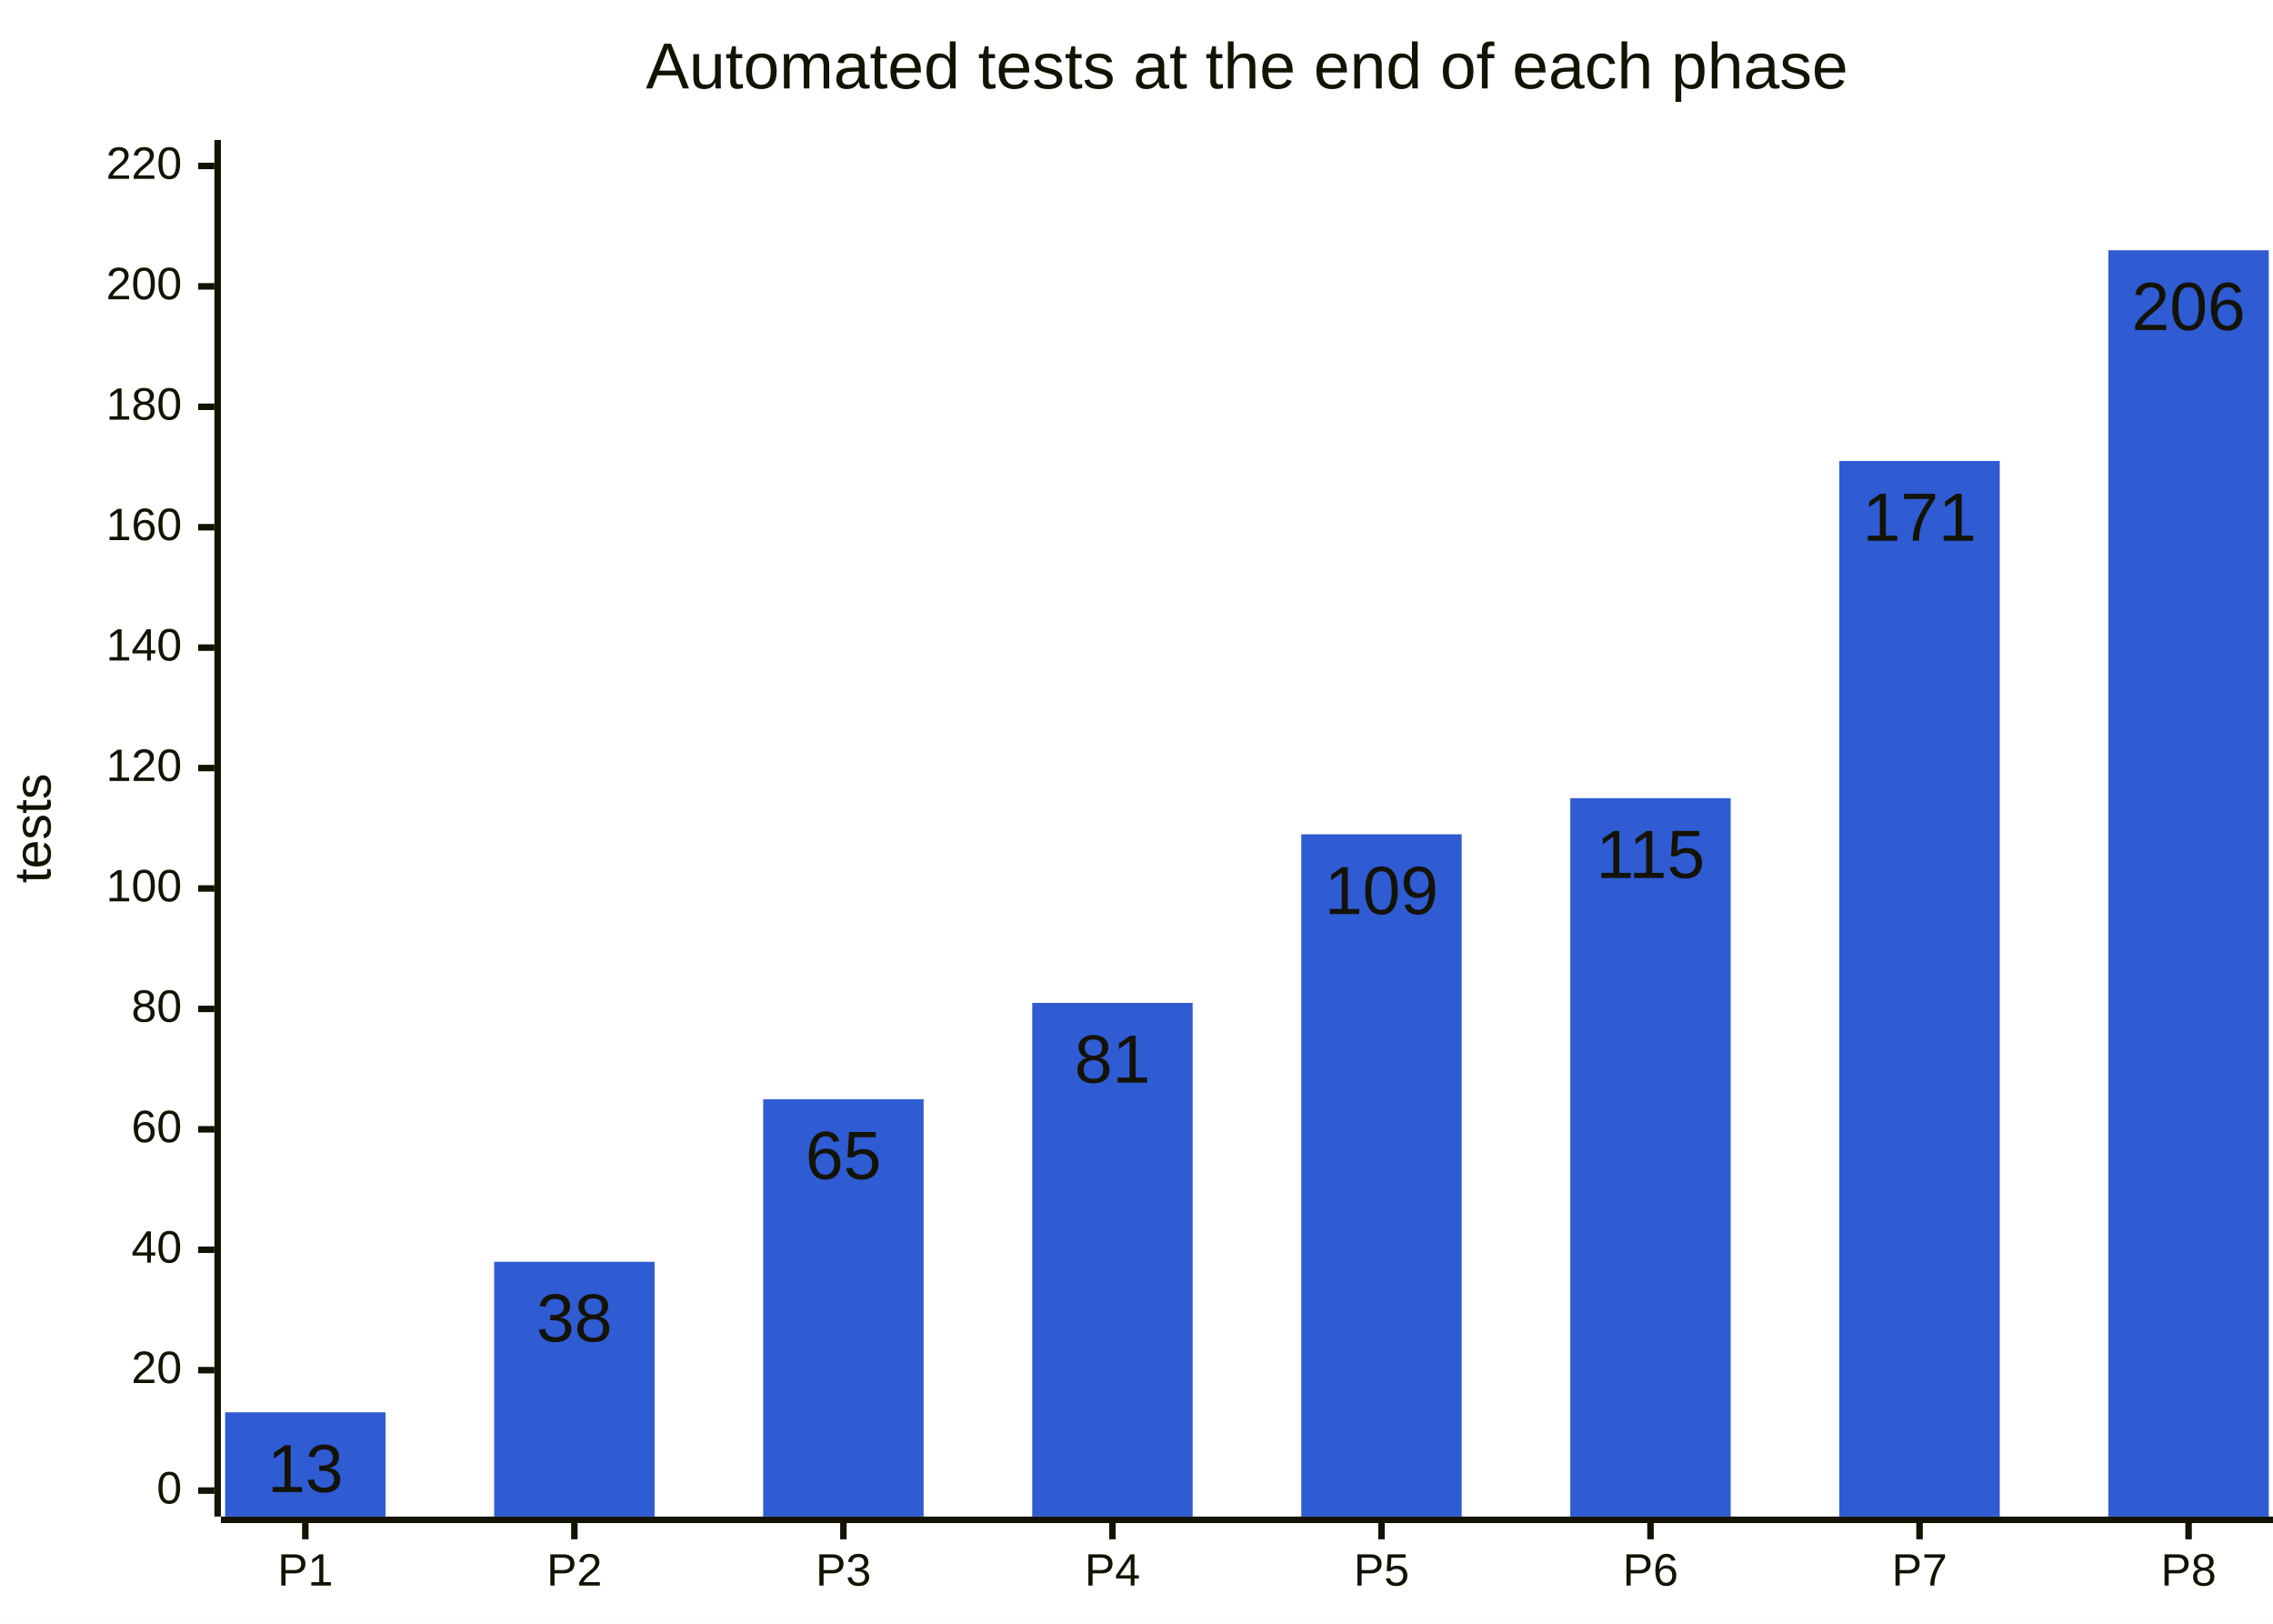
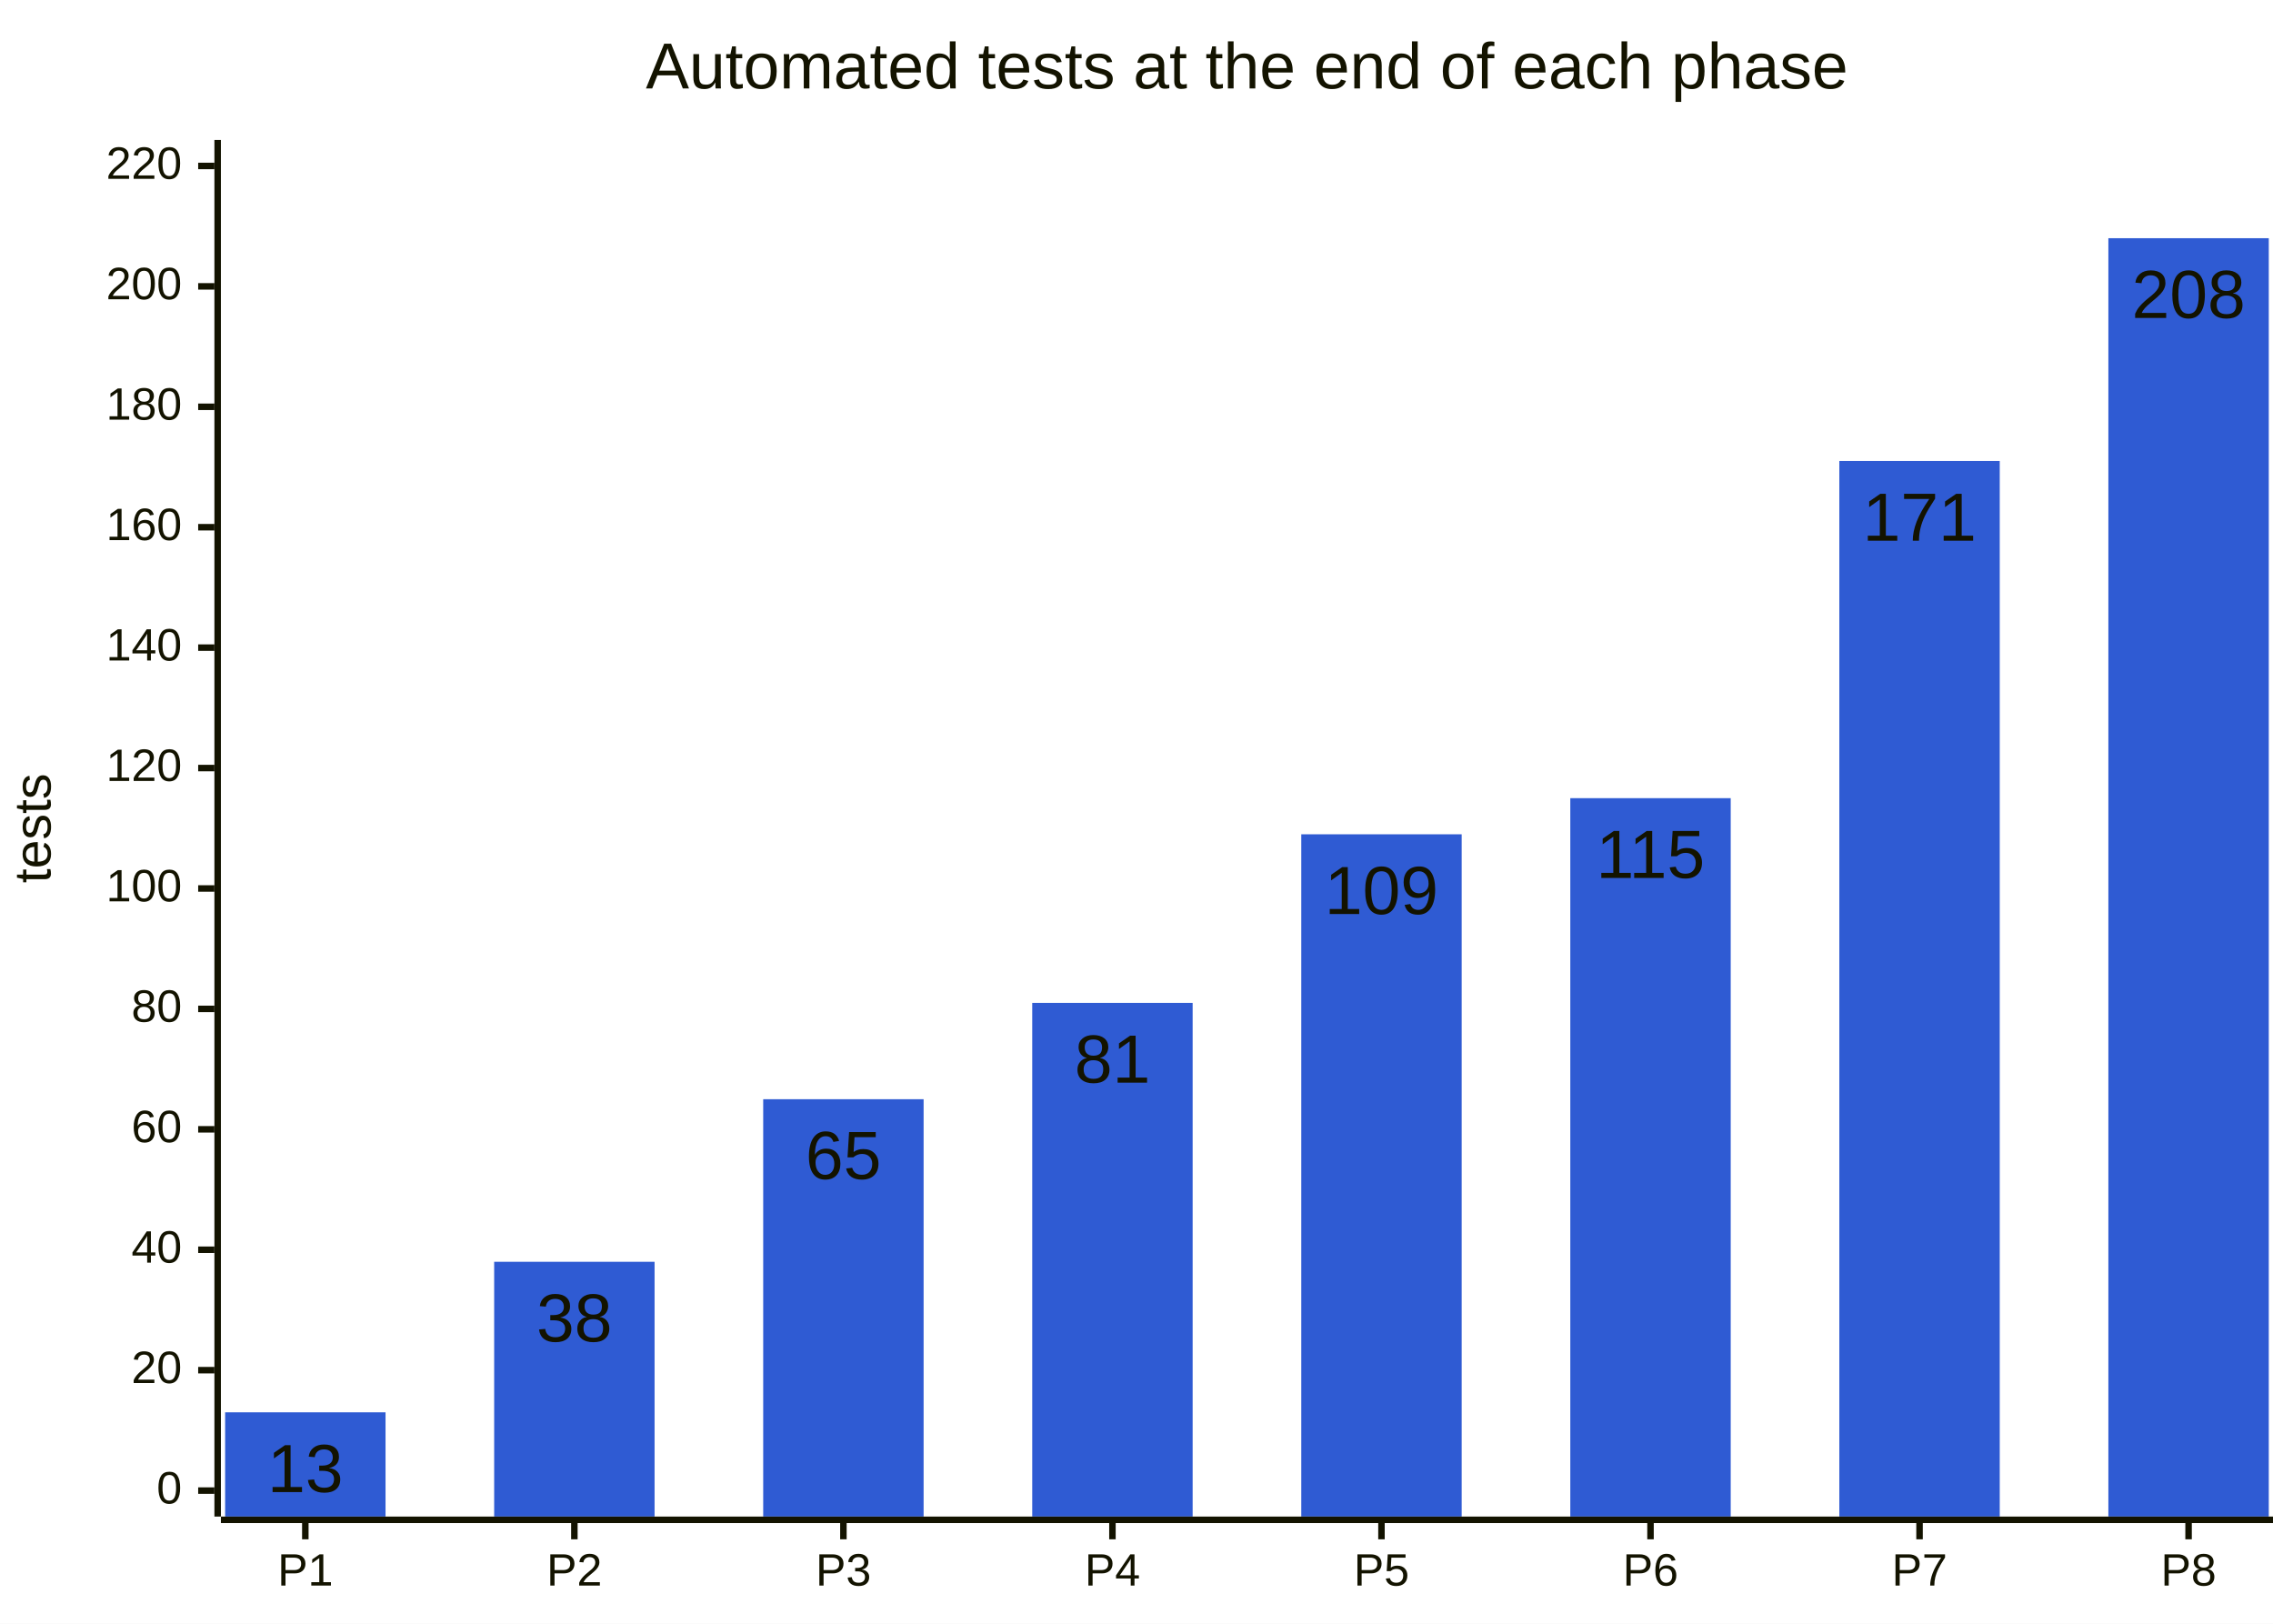
<svg xmlns="http://www.w3.org/2000/svg" id="my-svg" width="100%" style="max-width: 700px; background-color: white;" viewBox="0 0 700 500" role="graphics-document document" aria-roledescription="xychart">
  <style>#my-svg{font-family:"trebuchet ms",verdana,arial,sans-serif;font-size:16px;fill:#333;}@keyframes edge-animation-frame{from{stroke-dashoffset:0;}}@keyframes dash{to{stroke-dashoffset:0;}}#my-svg .edge-animation-slow{stroke-dasharray:9,5!important;stroke-dashoffset:900;animation:dash 50s linear infinite;stroke-linecap:round;}#my-svg .edge-animation-fast{stroke-dasharray:9,5!important;stroke-dashoffset:900;animation:dash 20s linear infinite;stroke-linecap:round;}#my-svg .error-icon{fill:#552222;}#my-svg .error-text{fill:#552222;stroke:#552222;}#my-svg .edge-thickness-normal{stroke-width:1px;}#my-svg .edge-thickness-thick{stroke-width:3.5px;}#my-svg .edge-pattern-solid{stroke-dasharray:0;}#my-svg .edge-thickness-invisible{stroke-width:0;fill:none;}#my-svg .edge-pattern-dashed{stroke-dasharray:3;}#my-svg .edge-pattern-dotted{stroke-dasharray:2;}#my-svg .marker{fill:#333333;stroke:#333333;}#my-svg .marker.cross{stroke:#333333;}#my-svg svg{font-family:"trebuchet ms",verdana,arial,sans-serif;font-size:16px;}#my-svg p{margin:0;}#my-svg .node .neo-node{stroke:#9370DB;}#my-svg [data-look="neo"].node rect,#my-svg [data-look="neo"].cluster rect,#my-svg [data-look="neo"].node polygon{stroke:#9370DB;filter:drop-shadow(1px 2px 2px rgba(185, 185, 185, 1));}#my-svg [data-look="neo"].swimlane.cluster rect{filter:none;}#my-svg [data-look="neo"].node path{stroke:#9370DB;stroke-width:1px;}#my-svg [data-look="neo"].node .outer-path{filter:drop-shadow(1px 2px 2px rgba(185, 185, 185, 1));}#my-svg [data-look="neo"].node .neo-line path{stroke:#9370DB;filter:none;}#my-svg [data-look="neo"].node circle{stroke:#9370DB;filter:drop-shadow(1px 2px 2px rgba(185, 185, 185, 1));}#my-svg [data-look="neo"].node circle .state-start{fill:#000000;}#my-svg [data-look="neo"].icon-shape .icon{fill:#9370DB;filter:drop-shadow(1px 2px 2px rgba(185, 185, 185, 1));}#my-svg [data-look="neo"].icon-shape .icon-neo path{stroke:#9370DB;filter:drop-shadow(1px 2px 2px rgba(185, 185, 185, 1));}#my-svg :root{--mermaid-font-family:"trebuchet ms",verdana,arial,sans-serif;}</style>
  <g />
  <g class="main">
    <rect width="700" height="500" class="background" fill="white" />
    <g class="chart-title">
      <text x="0" y="0" fill="#131300" font-size="20" dominant-baseline="middle" text-anchor="middle" transform="translate(384.0156, 21.55078) rotate(0)">Automated tests at the end of each phase</text>
    </g>
    <g class="plot">
      <g class="bar-plot-0">
        <rect x="69.331" y="434.897" width="49.4" height="32.103" fill="#2f5bd3" stroke="#2f5bd3" stroke-width="0" />
        <rect x="152.184" y="388.545" width="49.4" height="78.455" fill="#2f5bd3" stroke="#2f5bd3" stroke-width="0" />
        <rect x="235.037" y="338.485" width="49.4" height="128.515" fill="#2f5bd3" stroke="#2f5bd3" stroke-width="0" />
        <rect x="317.889" y="308.819" width="49.4" height="158.181" fill="#2f5bd3" stroke="#2f5bd3" stroke-width="0" />
        <rect x="400.742" y="256.905" width="49.4" height="210.095" fill="#2f5bd3" stroke="#2f5bd3" stroke-width="0" />
        <rect x="483.595" y="245.78" width="49.4" height="221.22" fill="#2f5bd3" stroke="#2f5bd3" stroke-width="0" />
        <rect x="566.447" y="141.952" width="49.4" height="325.048" fill="#2f5bd3" stroke="#2f5bd3" stroke-width="0" />
-         <rect x="649.3" y="77.059" width="49.4" height="389.941" fill="#2f5bd3" stroke="#2f5bd3" stroke-width="0" />
+         <rect x="649.3" y="73.351" width="49.4" height="393.649" fill="#2f5bd3" stroke="#2f5bd3" stroke-width="0" />
        <text x="94.031" y="444.897" text-anchor="middle" dominant-baseline="hanging" fill="#131300" font-size="21px">13</text>
        <text x="176.884" y="398.545" text-anchor="middle" dominant-baseline="hanging" fill="#131300" font-size="21px">38</text>
        <text x="259.737" y="348.485" text-anchor="middle" dominant-baseline="hanging" fill="#131300" font-size="21px">65</text>
        <text x="342.589" y="318.819" text-anchor="middle" dominant-baseline="hanging" fill="#131300" font-size="21px">81</text>
        <text x="425.442" y="266.905" text-anchor="middle" dominant-baseline="hanging" fill="#131300" font-size="21px">109</text>
        <text x="508.295" y="255.78" text-anchor="middle" dominant-baseline="hanging" fill="#131300" font-size="21px">115</text>
        <text x="591.147" y="151.952" text-anchor="middle" dominant-baseline="hanging" fill="#131300" font-size="21px">171</text>
-         <text x="674" y="87.059" text-anchor="middle" dominant-baseline="hanging" fill="#131300" font-size="21px">206</text>
+         <text x="674" y="83.351" text-anchor="middle" dominant-baseline="hanging" fill="#131300" font-size="21px">208</text>
      </g>
    </g>
    <g class="bottom-axis">
      <g class="axis-line">
        <path d="M 68.031,468 L 700,468" fill="none" stroke="#131300" stroke-width="2" />
      </g>
      <g class="label">
        <text x="0" y="0" fill="#131300" font-size="14" dominant-baseline="text-before-edge" text-anchor="middle" transform="translate(94.03125, 479) rotate(0)">P1</text>
        <text x="0" y="0" fill="#131300" font-size="14" dominant-baseline="text-before-edge" text-anchor="middle" transform="translate(176.8839, 479) rotate(0)">P2</text>
        <text x="0" y="0" fill="#131300" font-size="14" dominant-baseline="text-before-edge" text-anchor="middle" transform="translate(259.7366, 479) rotate(0)">P3</text>
        <text x="0" y="0" fill="#131300" font-size="14" dominant-baseline="text-before-edge" text-anchor="middle" transform="translate(342.5893, 479) rotate(0)">P4</text>
        <text x="0" y="0" fill="#131300" font-size="14" dominant-baseline="text-before-edge" text-anchor="middle" transform="translate(425.442, 479) rotate(0)">P5</text>
        <text x="0" y="0" fill="#131300" font-size="14" dominant-baseline="text-before-edge" text-anchor="middle" transform="translate(508.2946, 479) rotate(0)">P6</text>
        <text x="0" y="0" fill="#131300" font-size="14" dominant-baseline="text-before-edge" text-anchor="middle" transform="translate(591.1473, 479) rotate(0)">P7</text>
        <text x="0" y="0" fill="#131300" font-size="14" dominant-baseline="text-before-edge" text-anchor="middle" transform="translate(674, 479) rotate(0)">P8</text>
      </g>
      <g class="ticks">
        <path d="M 94.031,469 L 94.031,474" fill="none" stroke="#131300" stroke-width="2" />
        <path d="M 176.884,469 L 176.884,474" fill="none" stroke="#131300" stroke-width="2" />
        <path d="M 259.737,469 L 259.737,474" fill="none" stroke="#131300" stroke-width="2" />
        <path d="M 342.589,469 L 342.589,474" fill="none" stroke="#131300" stroke-width="2" />
        <path d="M 425.442,469 L 425.442,474" fill="none" stroke="#131300" stroke-width="2" />
        <path d="M 508.295,469 L 508.295,474" fill="none" stroke="#131300" stroke-width="2" />
        <path d="M 591.147,469 L 591.147,474" fill="none" stroke="#131300" stroke-width="2" />
        <path d="M 674,469 L 674,474" fill="none" stroke="#131300" stroke-width="2" />
      </g>
    </g>
    <g class="left-axis">
      <g class="axisl-line">
        <path d="M 67.031,43.102 L 67.031,467" fill="none" stroke="#131300" stroke-width="2" />
      </g>
      <g class="label">
        <text x="0" y="0" fill="#131300" font-size="14" dominant-baseline="middle" text-anchor="end" transform="translate(56.03125, 51.10156) rotate(0)">220</text>
        <text x="0" y="0" fill="#131300" font-size="14" dominant-baseline="middle" text-anchor="end" transform="translate(56.03125, 88.18324) rotate(0)">200</text>
        <text x="0" y="0" fill="#131300" font-size="14" dominant-baseline="middle" text-anchor="end" transform="translate(56.03125, 125.2649) rotate(0)">180</text>
        <text x="0" y="0" fill="#131300" font-size="14" dominant-baseline="middle" text-anchor="end" transform="translate(56.03125, 162.3466) rotate(0)">160</text>
        <text x="0" y="0" fill="#131300" font-size="14" dominant-baseline="middle" text-anchor="end" transform="translate(56.03125, 199.4283) rotate(0)">140</text>
        <text x="0" y="0" fill="#131300" font-size="14" dominant-baseline="middle" text-anchor="end" transform="translate(56.03125, 236.5099) rotate(0)">120</text>
        <text x="0" y="0" fill="#131300" font-size="14" dominant-baseline="middle" text-anchor="end" transform="translate(56.03125, 273.5916) rotate(0)">100</text>
        <text x="0" y="0" fill="#131300" font-size="14" dominant-baseline="middle" text-anchor="end" transform="translate(56.03125, 310.6733) rotate(0)">80</text>
        <text x="0" y="0" fill="#131300" font-size="14" dominant-baseline="middle" text-anchor="end" transform="translate(56.03125, 347.755) rotate(0)">60</text>
        <text x="0" y="0" fill="#131300" font-size="14" dominant-baseline="middle" text-anchor="end" transform="translate(56.03125, 384.8366) rotate(0)">40</text>
        <text x="0" y="0" fill="#131300" font-size="14" dominant-baseline="middle" text-anchor="end" transform="translate(56.03125, 421.9183) rotate(0)">20</text>
        <text x="0" y="0" fill="#131300" font-size="14" dominant-baseline="middle" text-anchor="end" transform="translate(56.03125, 459) rotate(0)">0</text>
      </g>
      <g class="ticks">
        <path d="M 66.031,51.102 L 61.031,51.102" fill="none" stroke="#131300" stroke-width="2" />
        <path d="M 66.031,88.183 L 61.031,88.183" fill="none" stroke="#131300" stroke-width="2" />
        <path d="M 66.031,125.265 L 61.031,125.265" fill="none" stroke="#131300" stroke-width="2" />
        <path d="M 66.031,162.347 L 61.031,162.347" fill="none" stroke="#131300" stroke-width="2" />
        <path d="M 66.031,199.428 L 61.031,199.428" fill="none" stroke="#131300" stroke-width="2" />
        <path d="M 66.031,236.51 L 61.031,236.51" fill="none" stroke="#131300" stroke-width="2" />
        <path d="M 66.031,273.592 L 61.031,273.592" fill="none" stroke="#131300" stroke-width="2" />
        <path d="M 66.031,310.673 L 61.031,310.673" fill="none" stroke="#131300" stroke-width="2" />
        <path d="M 66.031,347.755 L 61.031,347.755" fill="none" stroke="#131300" stroke-width="2" />
        <path d="M 66.031,384.837 L 61.031,384.837" fill="none" stroke="#131300" stroke-width="2" />
        <path d="M 66.031,421.918 L 61.031,421.918" fill="none" stroke="#131300" stroke-width="2" />
        <path d="M 66.031,459 L 61.031,459" fill="none" stroke="#131300" stroke-width="2" />
      </g>
      <g class="title">
        <text x="0" y="0" fill="#131300" font-size="16" dominant-baseline="text-before-edge" text-anchor="middle" transform="translate(5, 255.0508) rotate(270)">tests</text>
      </g>
    </g>
  </g>
  <g class="mermaid-tmp-group" />
</svg>
